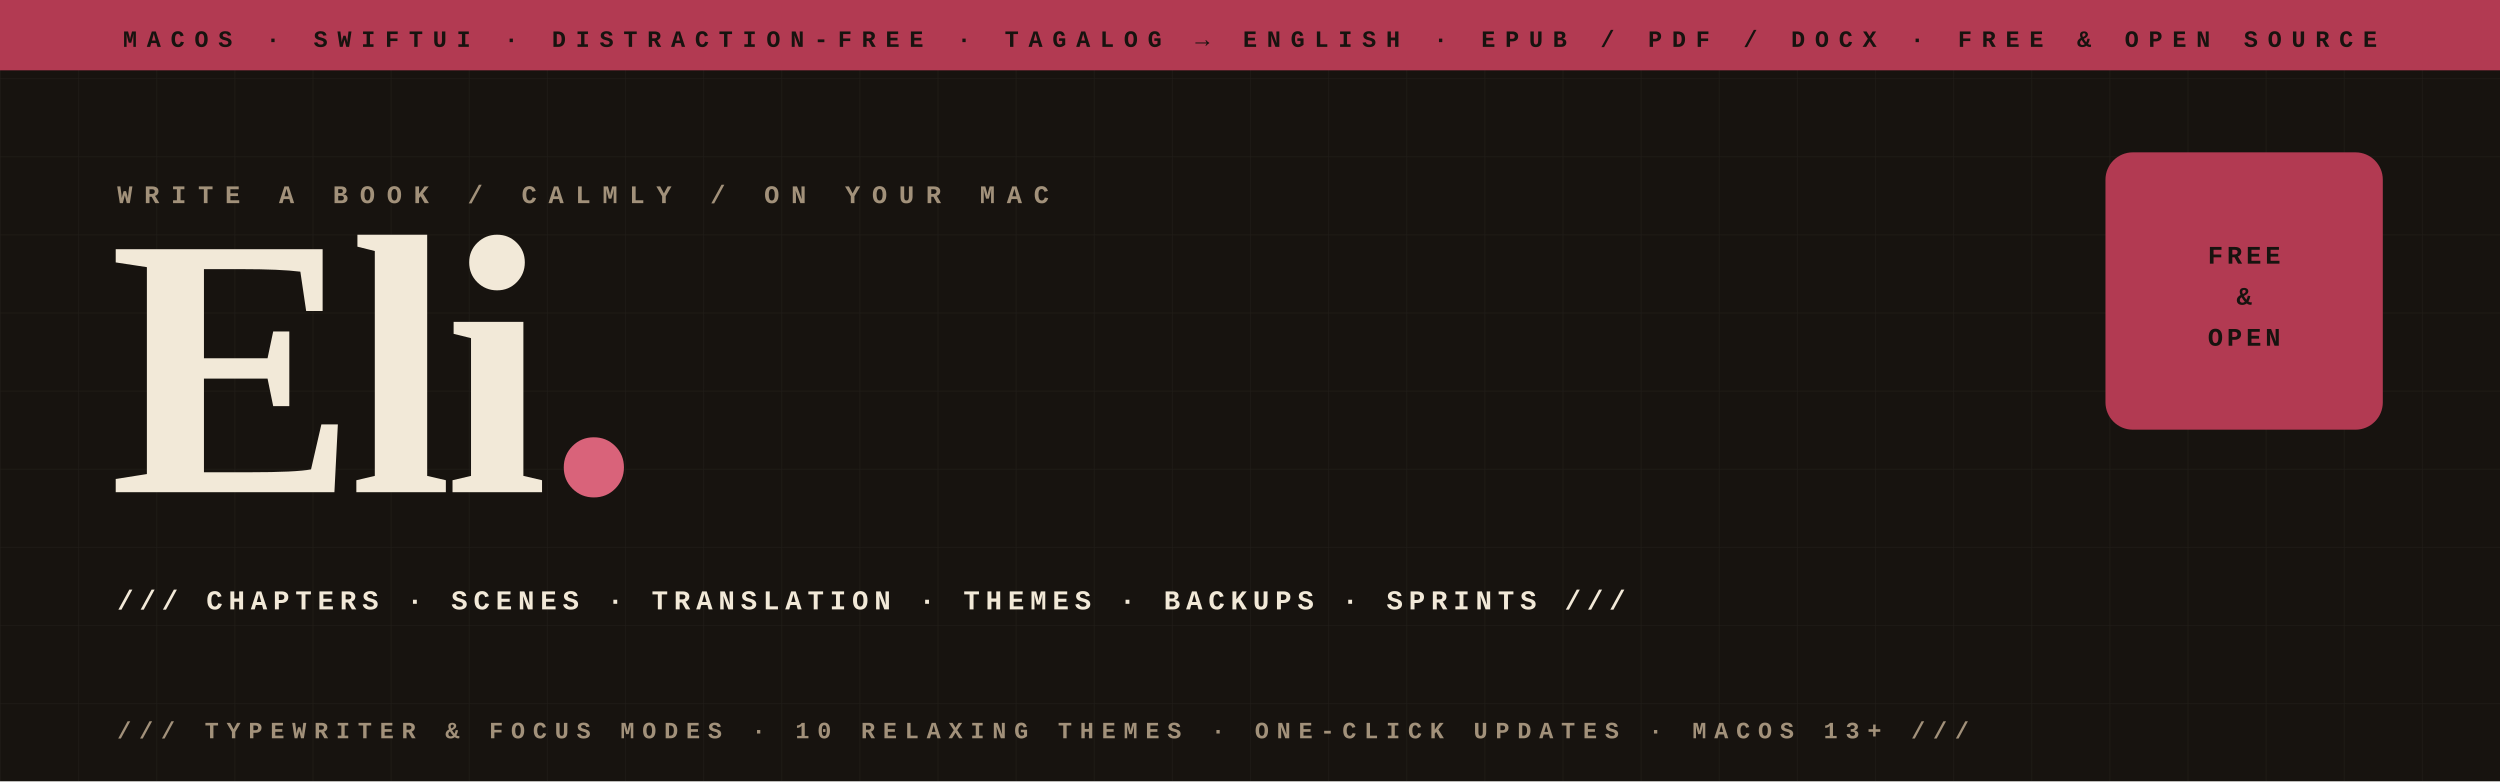
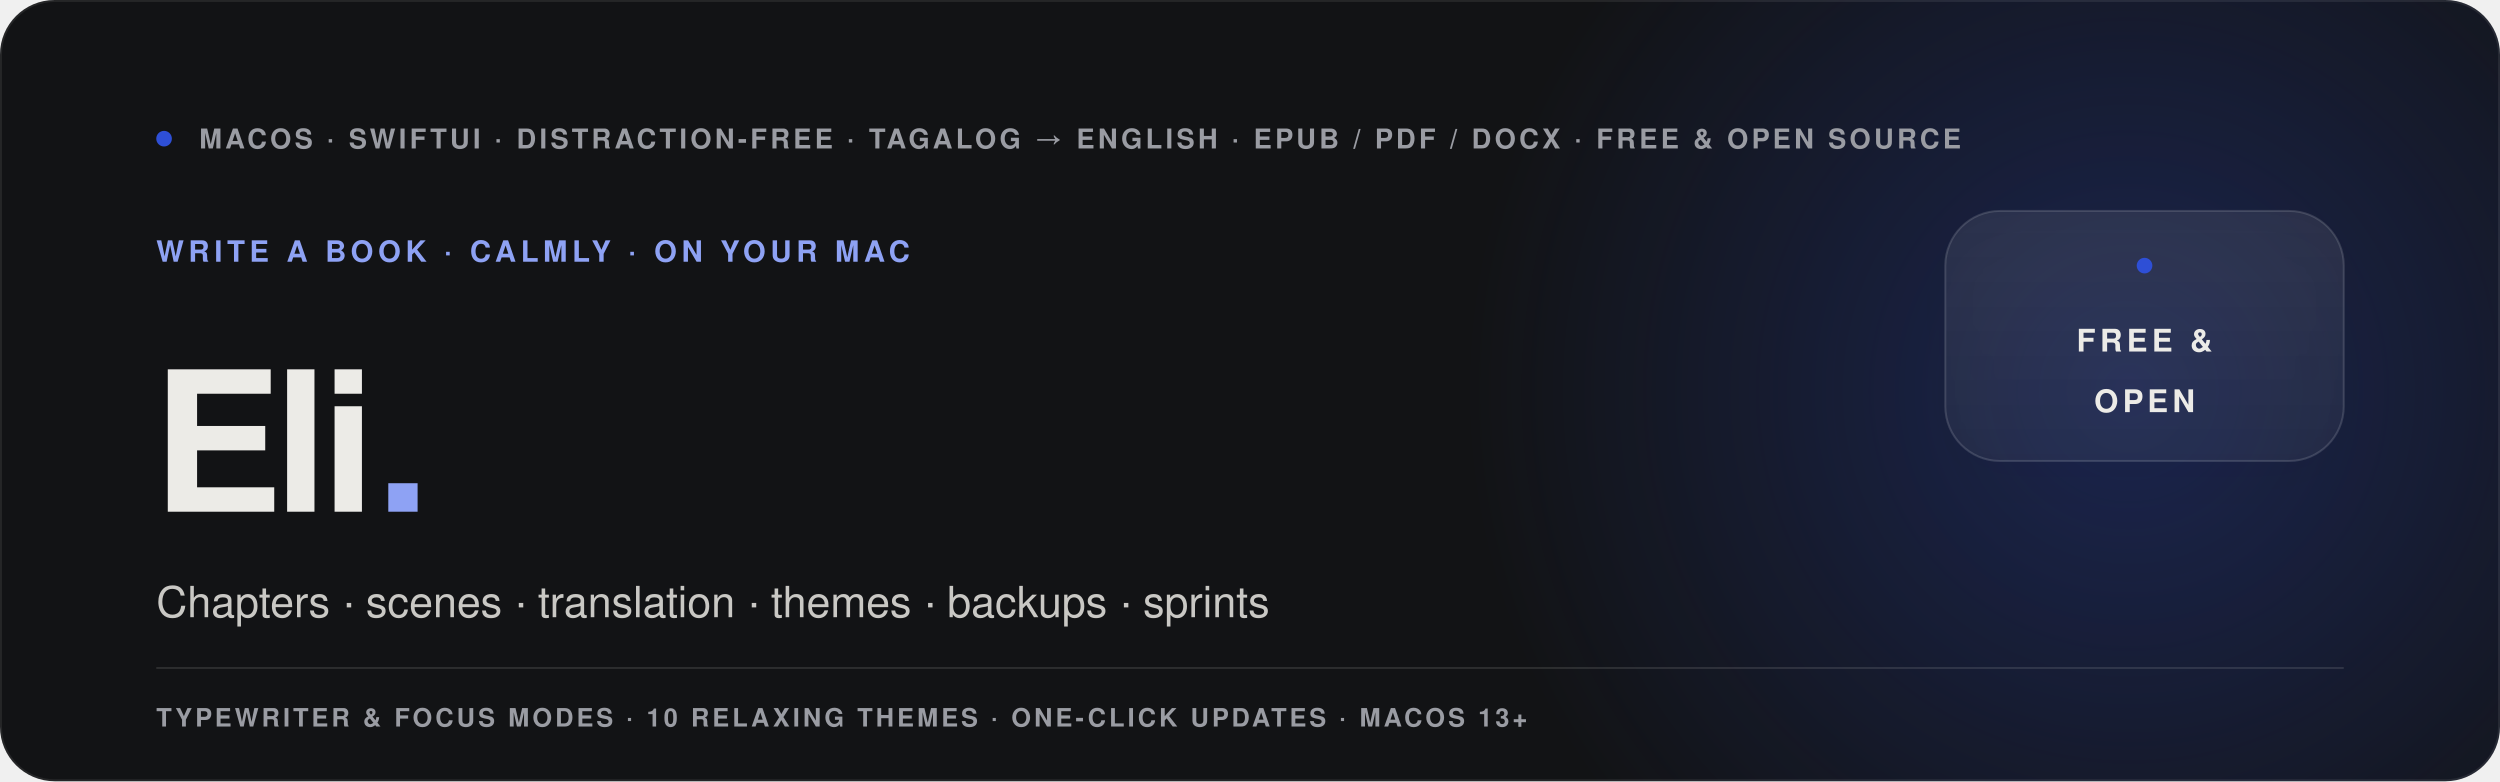
- <svg xmlns="http://www.w3.org/2000/svg" viewBox="0 0 1280 400" width="1280" height="400" role="img" aria-label="Eli — a calm place to write your book">
+ <svg xmlns="http://www.w3.org/2000/svg" viewBox="0 0 1280 400" width="1280" height="400" role="img" aria-label="Eli: a calm place to write your book">
  <defs>
-     <pattern id="gridd" width="40" height="40" patternUnits="userSpaceOnUse">
-       <path d="M 40 0 L 0 0 0 40" fill="none" stroke="#F2E9D8" stroke-width="0.5" stroke-opacity="0.06" />
-     </pattern>
+     <radialGradient id="glow" gradientUnits="userSpaceOnUse" cx="1090" cy="200" r="340">
+       <stop offset="0" stop-color="#2E4FD6" stop-opacity=".30" />
+       <stop offset="1" stop-color="#2E4FD6" stop-opacity="0" />
+     </radialGradient>
+     <linearGradient id="card" x1="0" y1="0" x2="0" y2="1">
+       <stop offset="0" stop-color="#FFFFFF" stop-opacity=".08" />
+       <stop offset="1" stop-color="#FFFFFF" stop-opacity=".04" />
+     </linearGradient>
+     <filter id="lift" x="-30%" y="-30%" width="160%" height="170%">
+       <feDropShadow dx="0" dy="12" stdDeviation="16" flood-color="#000000" flood-opacity=".45" />
+     </filter>
    <style>
-       .serif { font-family: 'Iowan Old Style', Georgia, 'Times New Roman', serif; font-weight: 700; }
-       .mono  { font-family: ui-monospace, 'SF Mono', Menlo, Consolas, 'Courier New', monospace; font-weight: 600; }
+       text { font-family: Satoshi,'Helvetica Neue',Helvetica,Arial,'Liberation Sans',sans-serif; }
    </style>
  </defs>
-   <rect width="1280" height="400" fill="#17130F" />
-   <rect width="1280" height="400" fill="url(#gridd)" />
-   <rect x="0" y="0" width="1280" height="36" fill="#B23A52" />
-   <text class="mono" x="640" y="24" text-anchor="middle" font-size="12" fill="#17130F" letter-spacing="5">MACOS · SWIFTUI · DISTRACTION-FREE · TAGALOG → ENGLISH · EPUB / PDF / DOCX · FREE &amp; OPEN SOURCE</text>
-   <text class="mono" x="60" y="104" font-size="13" fill="#A2917A" letter-spacing="6">WRITE A BOOK / CALMLY / ON YOUR MAC</text>
-   <text class="serif" x="56" y="252" font-size="190" fill="#F2E9D8" letter-spacing="-4">Eli<tspan fill="#D9637A">.</tspan>
+   <rect width="1280" height="400" rx="28" fill="#121315" />
+   <rect width="1280" height="400" rx="28" fill="url(#glow)" />
+   <rect x="0.5" y="0.5" width="1279" height="399" rx="27.5" fill="none" stroke="#FFFFFF" stroke-opacity=".08" />
+   <circle cx="84" cy="71" r="4" fill="#2E4FD6" />
+   <text x="102" y="76" font-size="14.0" font-weight="600" letter-spacing="1.68" fill="#9A9CA3">MACOS · SWIFTUI · DISTRACTION-FREE · TAGALOG → ENGLISH · EPUB / PDF / DOCX · FREE &amp; OPEN SOURCE</text>
+   <text x="80" y="134" font-size="15" font-weight="700" letter-spacing="2.40" fill="#8EA2F4">WRITE A BOOK · CALMLY · ON YOUR MAC</text>
+   <text x="78" y="262" font-size="100.0" font-weight="700" letter-spacing="-3.50" fill="#ECEBE7">Eli<tspan fill="#8EA2F4">.</tspan>
  </text>
-   <text class="mono" x="60" y="312" font-size="14" fill="#F2E9D8" letter-spacing="3">/// CHAPTERS · SCENES · TRANSLATION · THEMES · BACKUPS · SPRINTS ///</text>
-   <rect x="1078" y="78" width="142" height="142" rx="14" fill="#B23A52" />
-   <text class="mono" x="1149" y="135" text-anchor="middle" font-size="13" fill="#17130F" letter-spacing="2">FREE</text>
-   <text class="mono" x="1149" y="156" text-anchor="middle" font-size="13" fill="#17130F" letter-spacing="2">&amp;</text>
-   <text class="mono" x="1149" y="177" text-anchor="middle" font-size="13" fill="#17130F" letter-spacing="2">OPEN</text>
-   <text class="mono" x="60" y="378" font-size="12" fill="#A2917A" letter-spacing="4">/// TYPEWRITER &amp; FOCUS MODES · 10 RELAXING THEMES · ONE-CLICK UPDATES · MACOS 13+ ///</text>
+   <text x="80" y="316" font-size="22" font-weight="500" fill="#C9C8C4">Chapters · scenes · translation · themes · backups · sprints</text>
+   <line x1="80" y1="342" x2="1200" y2="342" stroke="#ECEBE7" stroke-opacity=".12" />
+   <text x="80" y="372" font-size="13" font-weight="600" letter-spacing="1.56" fill="#9A9CA3">TYPEWRITER &amp; FOCUS MODES · 10 RELAXING THEMES · ONE-CLICK UPDATES · MACOS 13+</text>
+   <g filter="url(#lift)">
+     <rect x="996" y="108" width="204" height="128" rx="28" fill="url(#card)" stroke="#FFFFFF" stroke-opacity=".14" />
+   </g>
+   <circle cx="1098" cy="136" r="4" fill="#2E4FD6" />
+   <text x="1098" y="180" text-anchor="middle" font-size="16" font-weight="700" letter-spacing="2.2" fill="#ECEBE7">FREE &amp;</text>
+   <text x="1098" y="211" text-anchor="middle" font-size="16" font-weight="700" letter-spacing="2.2" fill="#ECEBE7">OPEN</text>
</svg>
